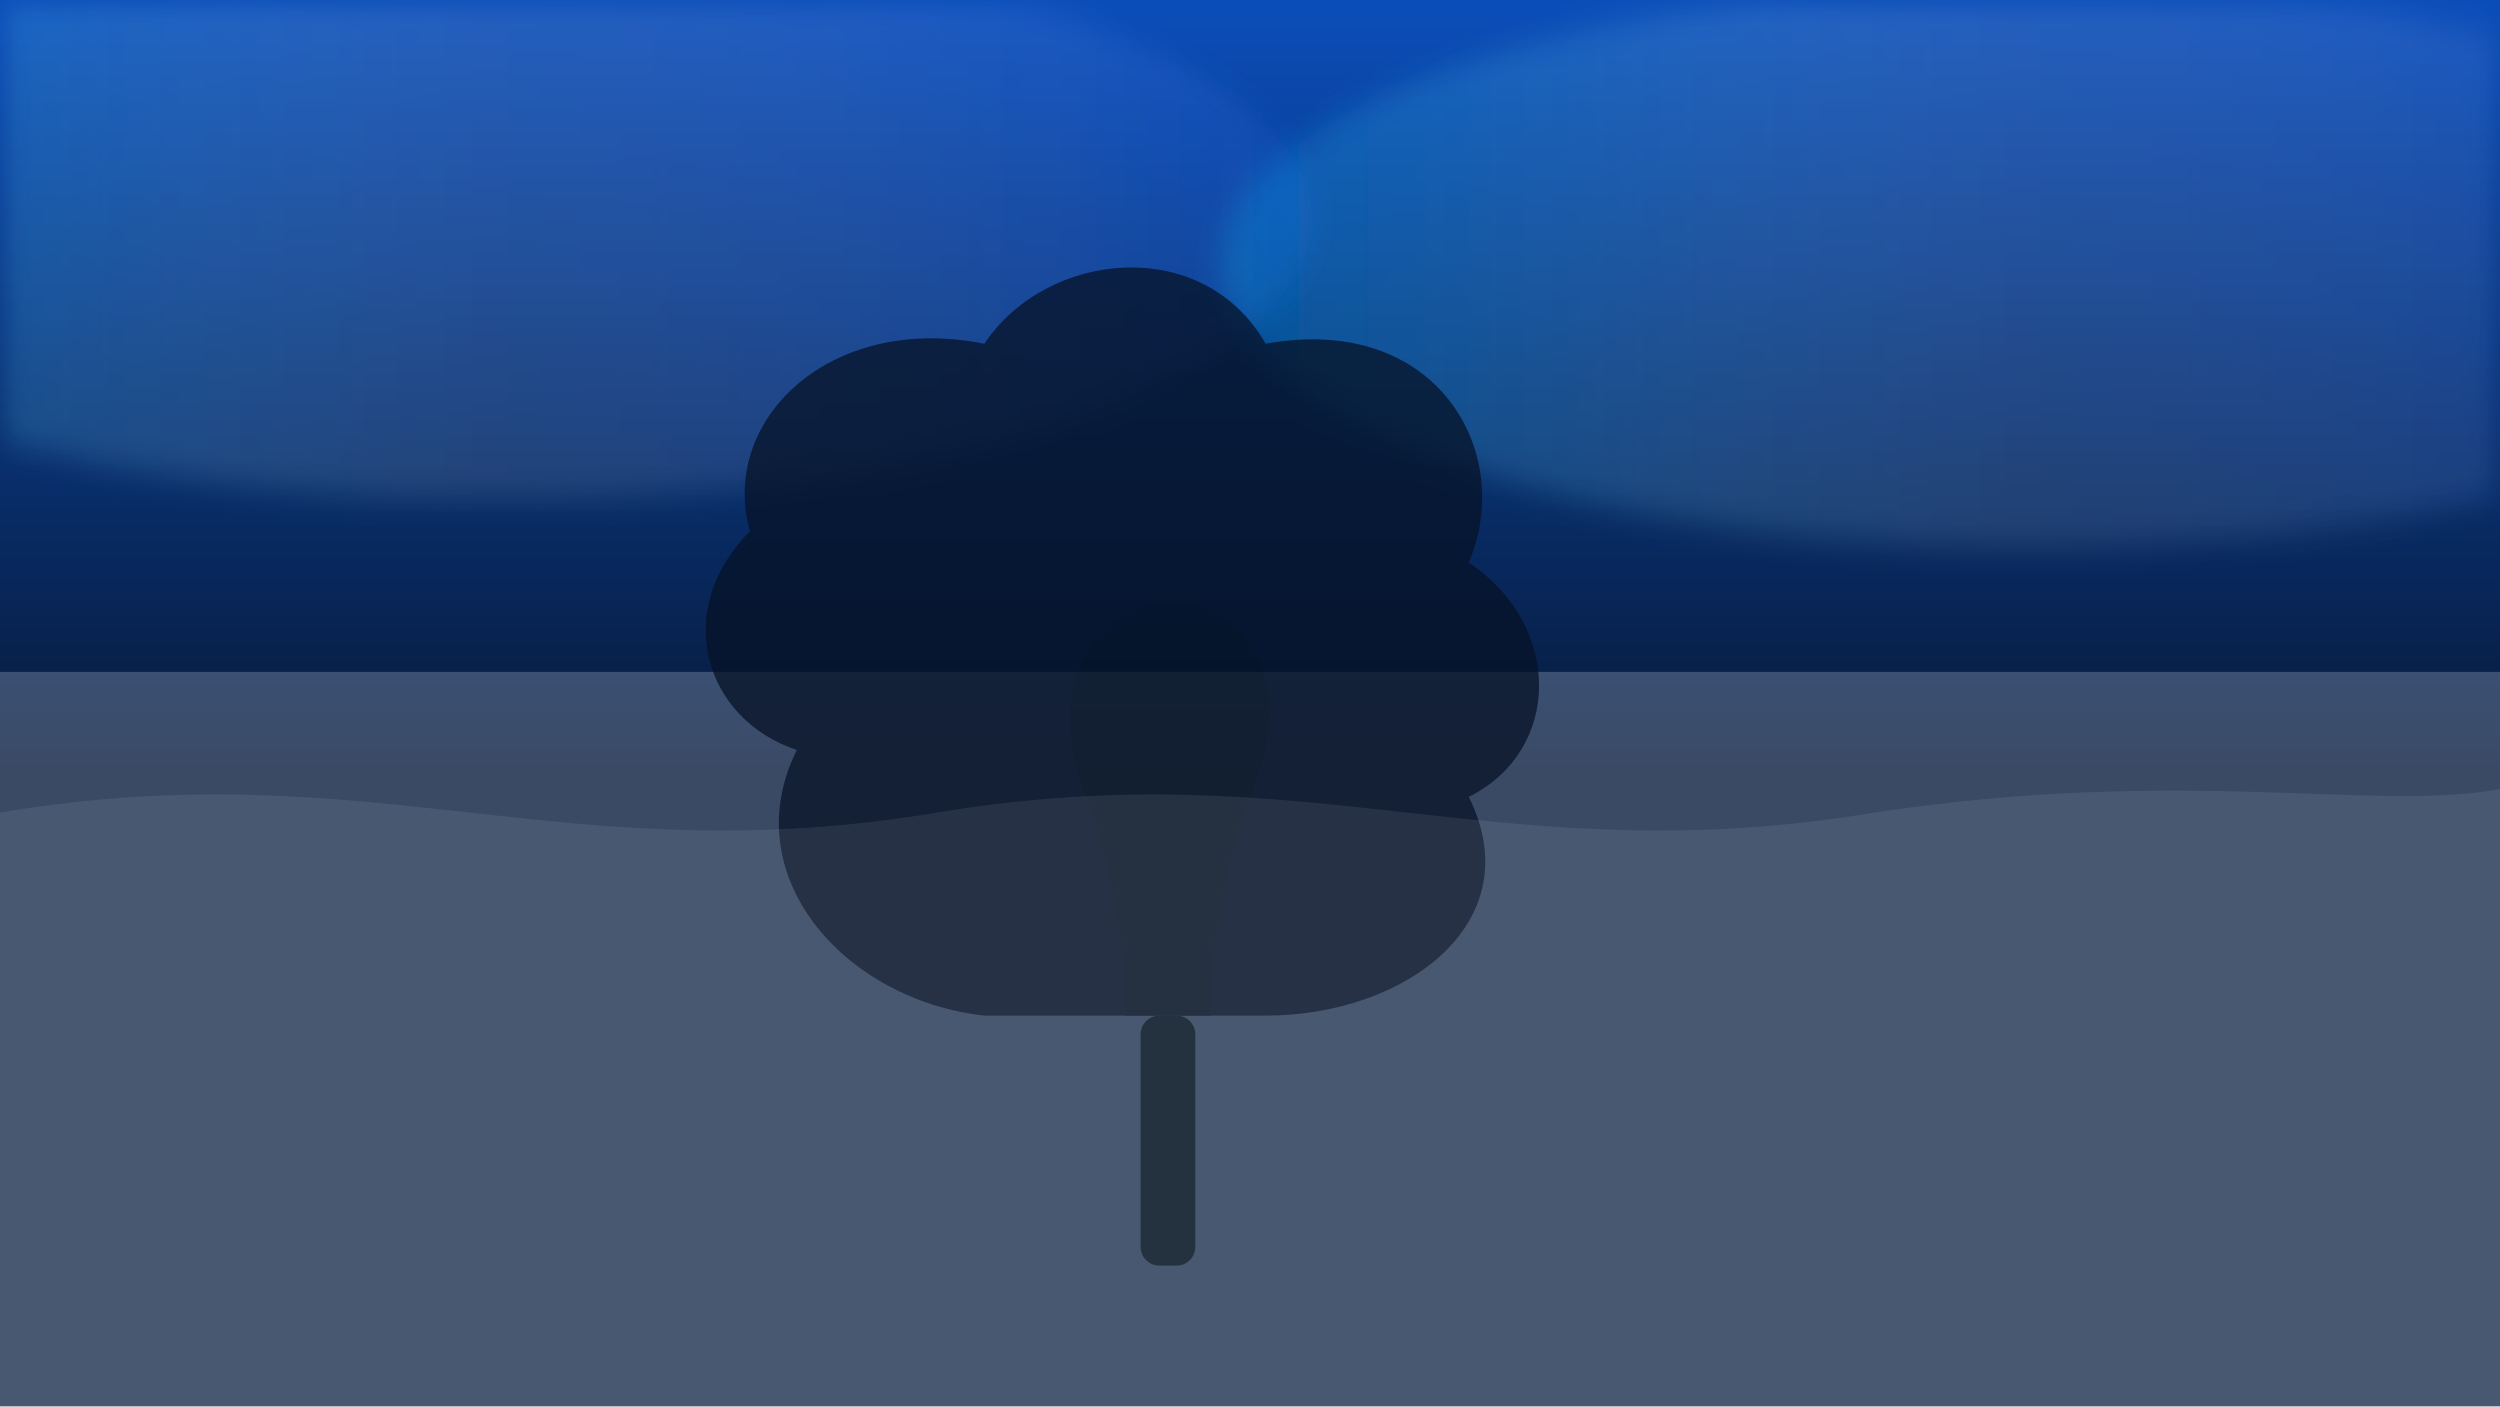
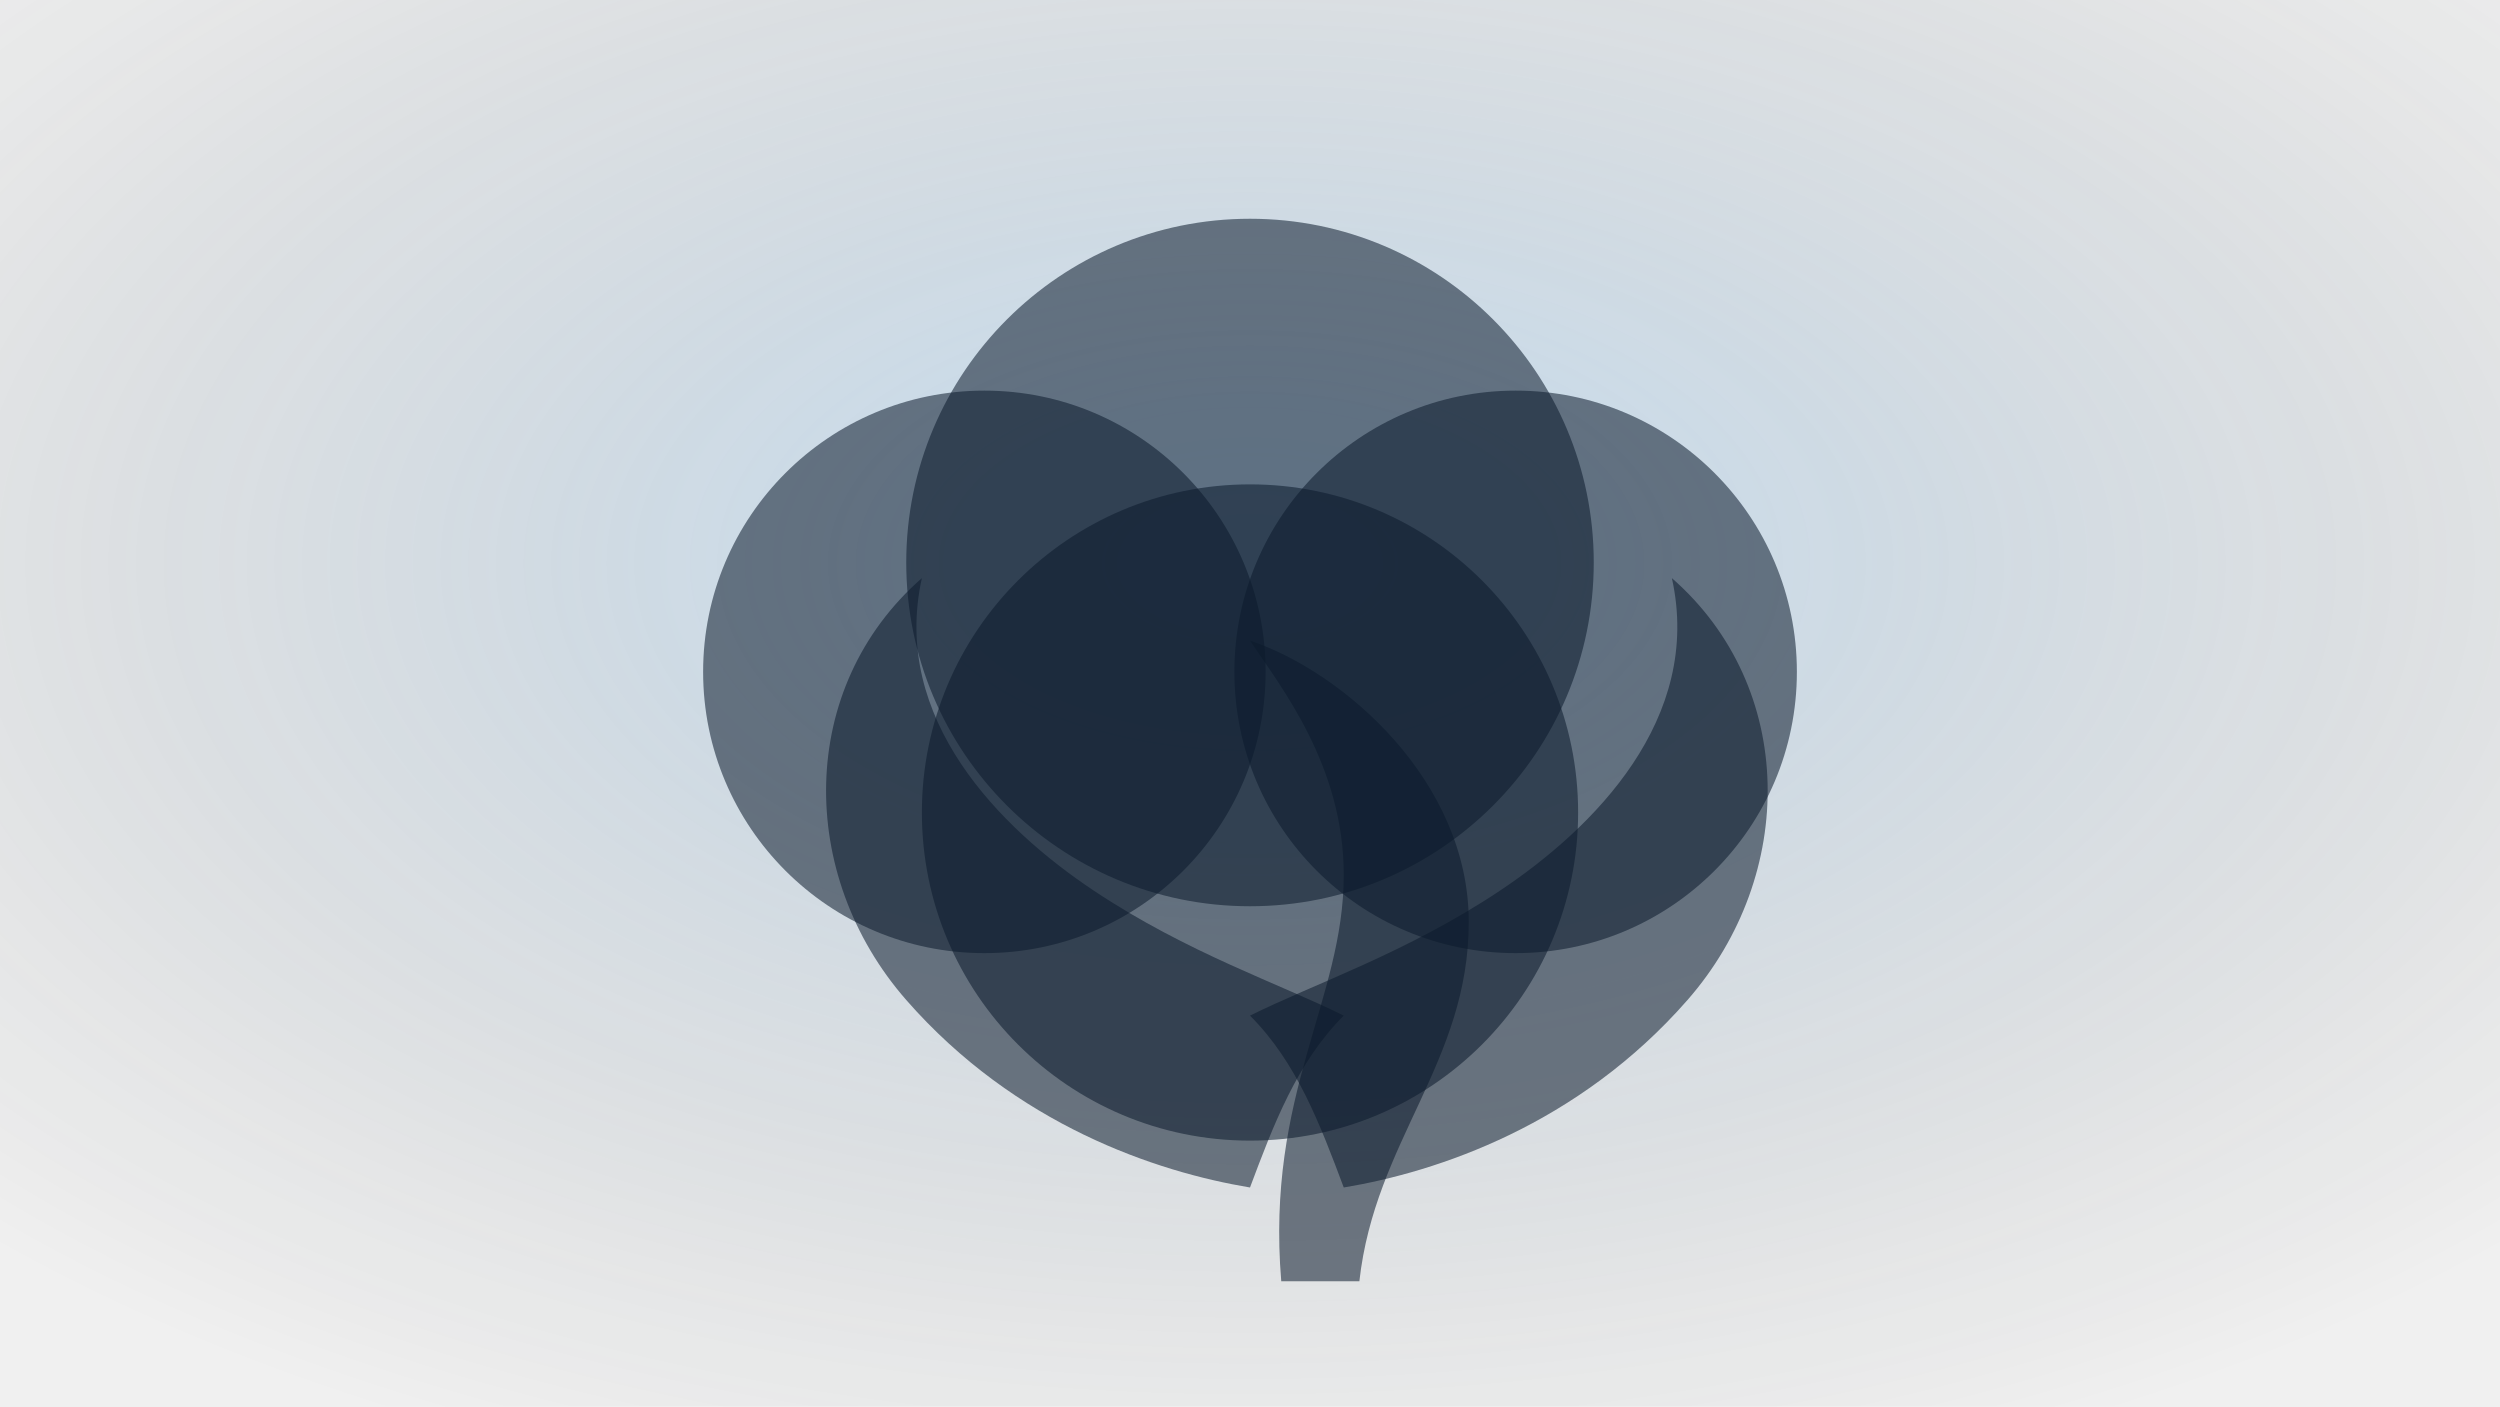
<svg xmlns="http://www.w3.org/2000/svg" width="1600" height="900" viewBox="0 0 1600 900">
  <defs>
-     <linearGradient id="sky" x1="0" y1="0" x2="0" y2="1">
-       <stop offset="0" stop-color="#0b4db8" stop-opacity="1" />
-       <stop offset="0.55" stop-color="#071a3a" stop-opacity="1" />
-       <stop offset="1" stop-color="#071a3a" stop-opacity="1" />
-     </linearGradient>
-     <linearGradient id="mist" x1="0" y1="0" x2="1" y2="0">
-       <stop offset="0" stop-color="#00c2ff" stop-opacity="0.22" />
-       <stop offset="0.5" stop-color="#ffffff" stop-opacity="0.10" />
-       <stop offset="1" stop-color="#1f6bff" stop-opacity="0.18" />
-     </linearGradient>
-     <filter id="blur" x="-20%" y="-20%" width="140%" height="140%">
-       <feGaussianBlur stdDeviation="10" />
-     </filter>
+     <radialGradient id="g" cx="50%" cy="40%" r="70%">
+       <stop offset="0%" stop-color="#3aa7ff" stop-opacity="0.25" />
+       <stop offset="100%" stop-color="#000000" stop-opacity="0" />
+     </radialGradient>
  </defs>
-   <rect width="1600" height="900" fill="url(#sky)" />
-   <ellipse cx="320" cy="140" rx="520" ry="180" fill="url(#mist)" filter="url(#blur)" />
-   <ellipse cx="1300" cy="170" rx="520" ry="180" fill="url(#mist)" filter="url(#blur)" />
-   <rect y="430" width="1600" height="470" fill="#f2f6ff" opacity="0.22" />
-   <g transform="translate(210,130)" opacity="0.75">
-     <path d="M420 520              C330 510, 260 430, 300 350              C240 330, 220 260, 270 210              C250 140, 320 70, 420 90              C460 30, 560 20, 600 90              C710 70, 760 160, 730 230              C790 270, 790 350, 730 380              C770 460, 690 520, 600 520              Z" fill="#061126" />
-     <path d="M510 520              C510 470, 500 420, 485 380              C470 340, 468 300, 500 270              C520 250, 560 250, 580 270              C610 300, 606 340, 590 380              C575 420, 565 470, 565 520              Z" fill="#041020" />
-     <rect x="520" y="520" width="35" height="160" rx="12" fill="#03101c" />
+   <rect width="1600" height="900" fill="url(#g)" />
+   <g fill="#0b1a2d" fill-opacity="0.55">
+     <path d="M820 820c-10-120 40-180 40-260 0-70-40-120-60-150 60 20 140 90 140 180 0 90-60 140-70 230h-50z" />
+     <path d="M800 760c-60-10-150-40-220-120-70-80-70-200 10-270-20 90 50 160 110 200 60 40 120 60 160 80-30 30-45 70-60 110z" />
+     <path d="M860 760c60-10 150-40 220-120 70-80 70-200-10-270 20 90-50 160-110 200-60 40-120 60-160 80 30 30 45 70 60 110z" />
+     <circle cx="800" cy="360" r="220" />
+     <circle cx="630" cy="430" r="180" />
+     <circle cx="970" cy="430" r="180" />
+     <circle cx="800" cy="520" r="210" />
  </g>
-   <path d="M0 520 C 240 480, 360 560, 600 520 C 840 480, 960 560, 1200 520 C 1400 490, 1520 520, 1600 505 L1600 900 L0 900 Z" fill="#ffffff" opacity="0.08" />
</svg>
